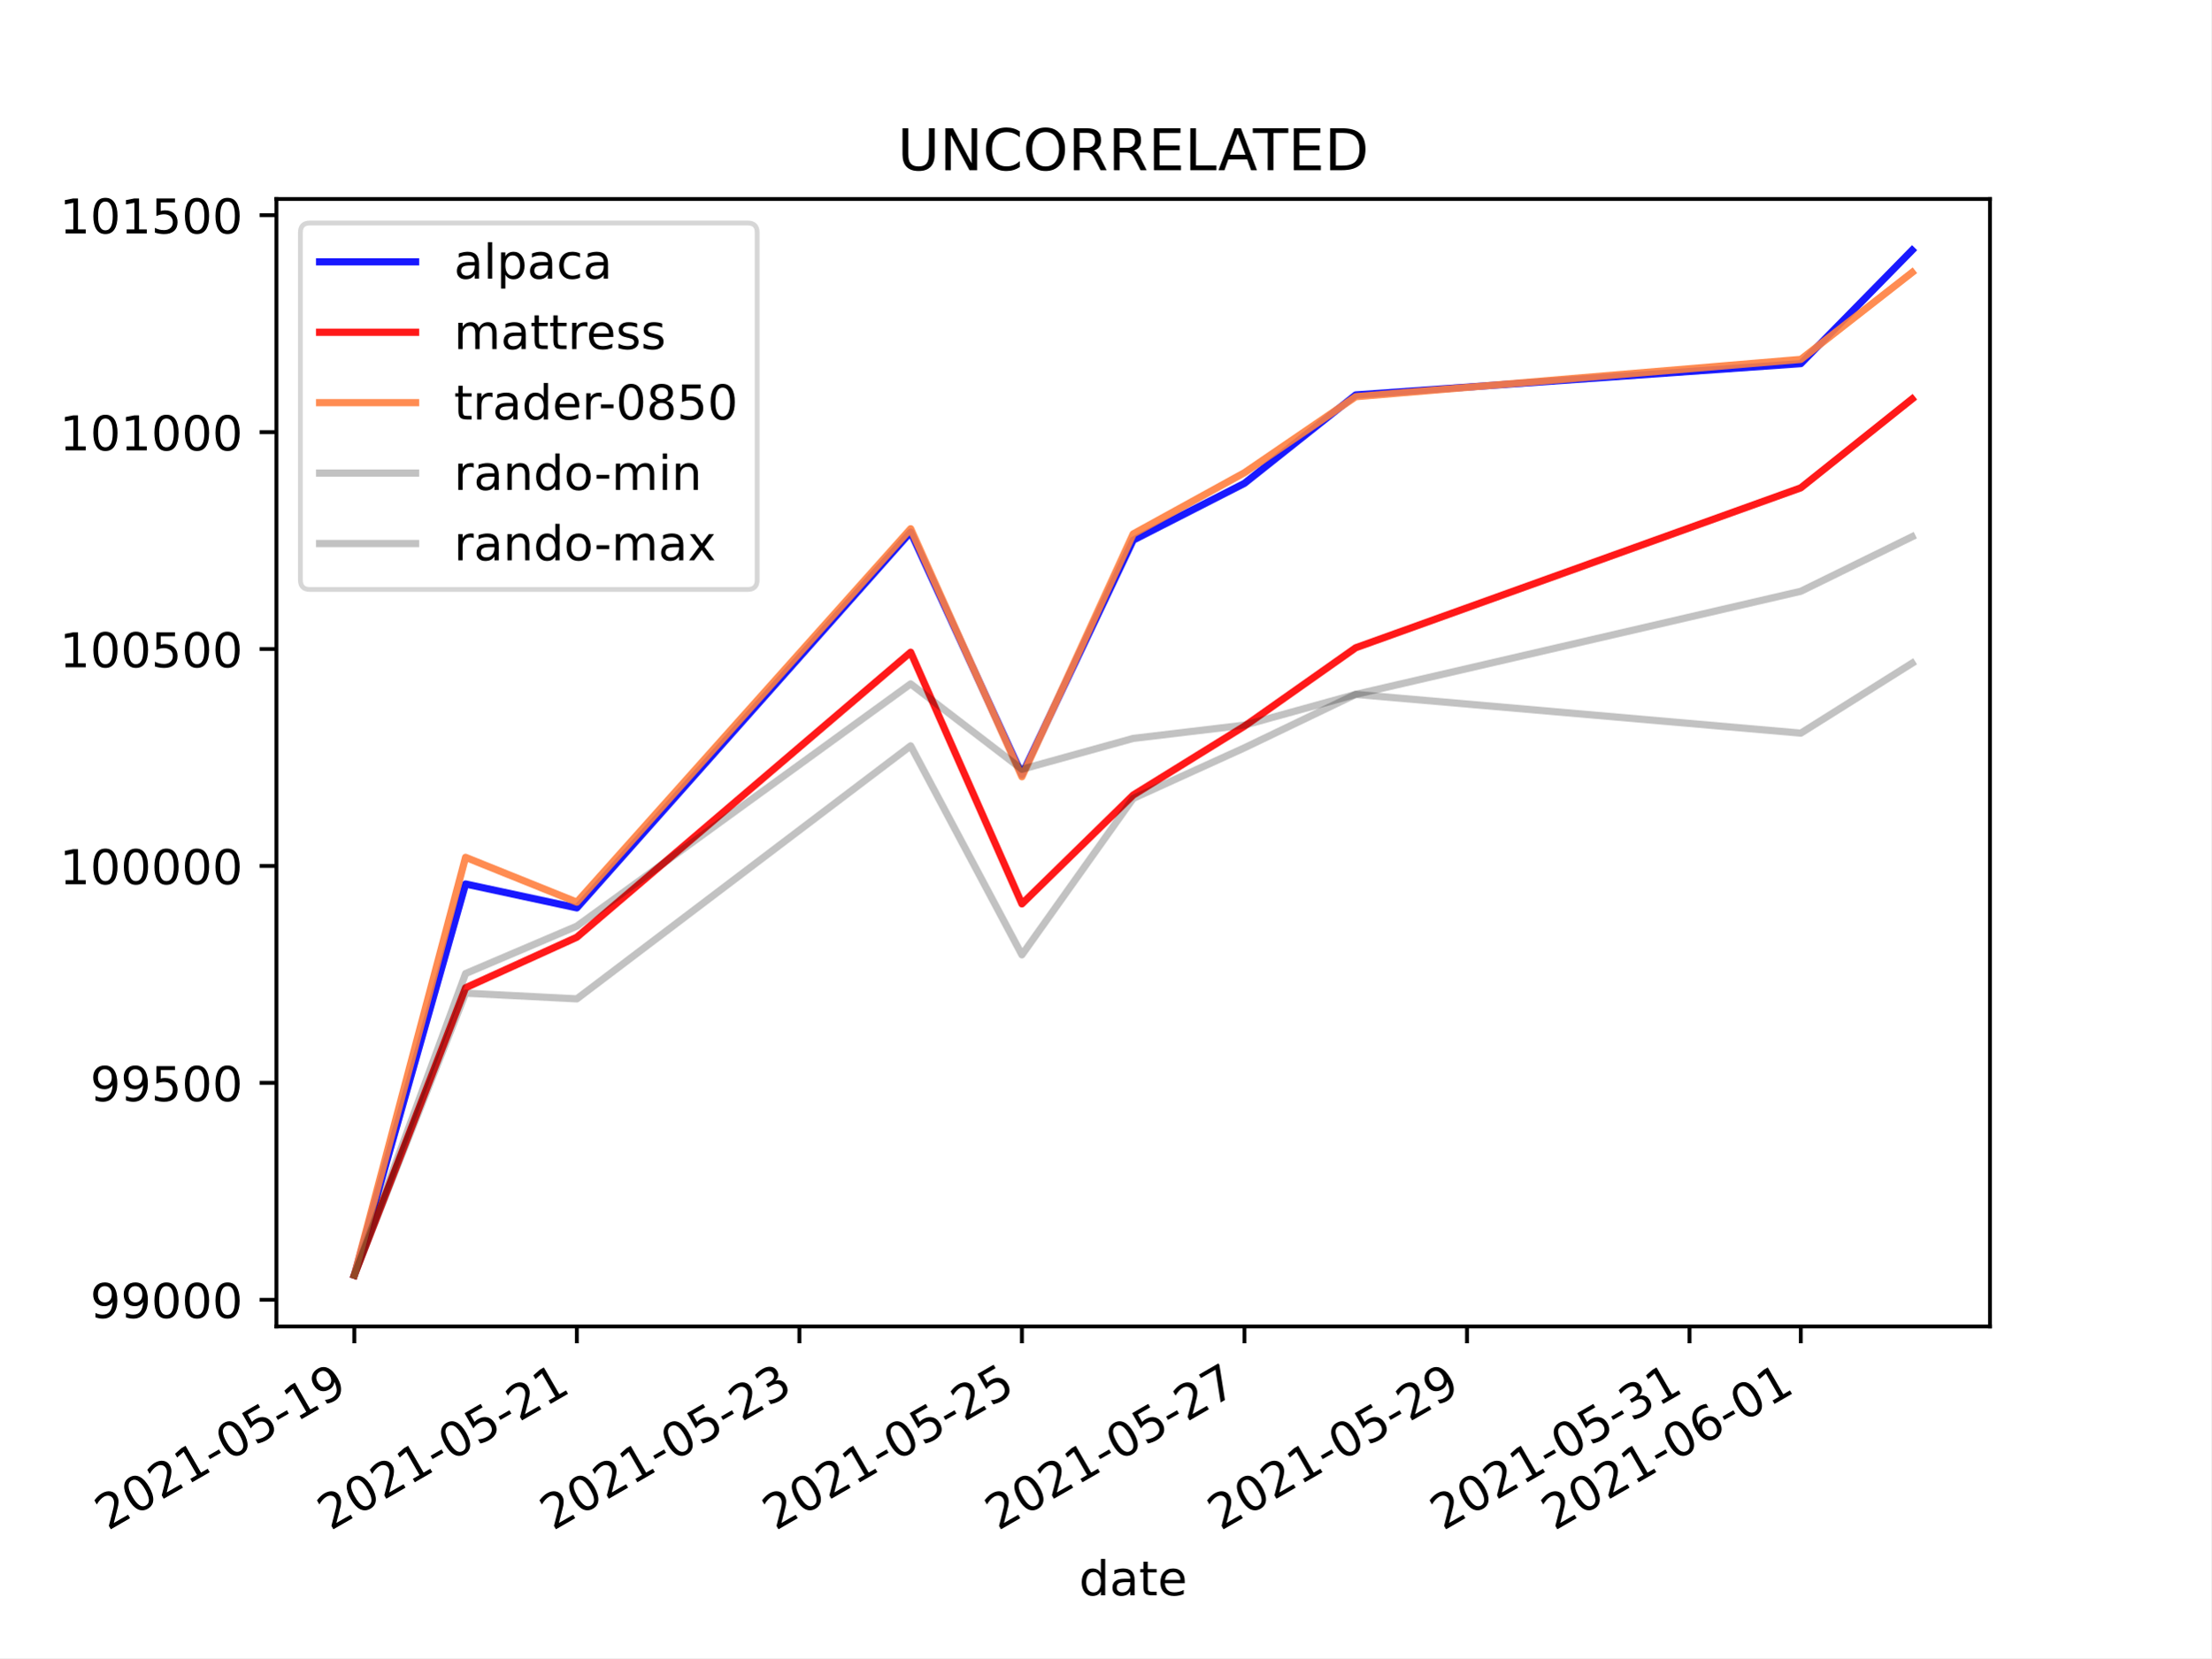
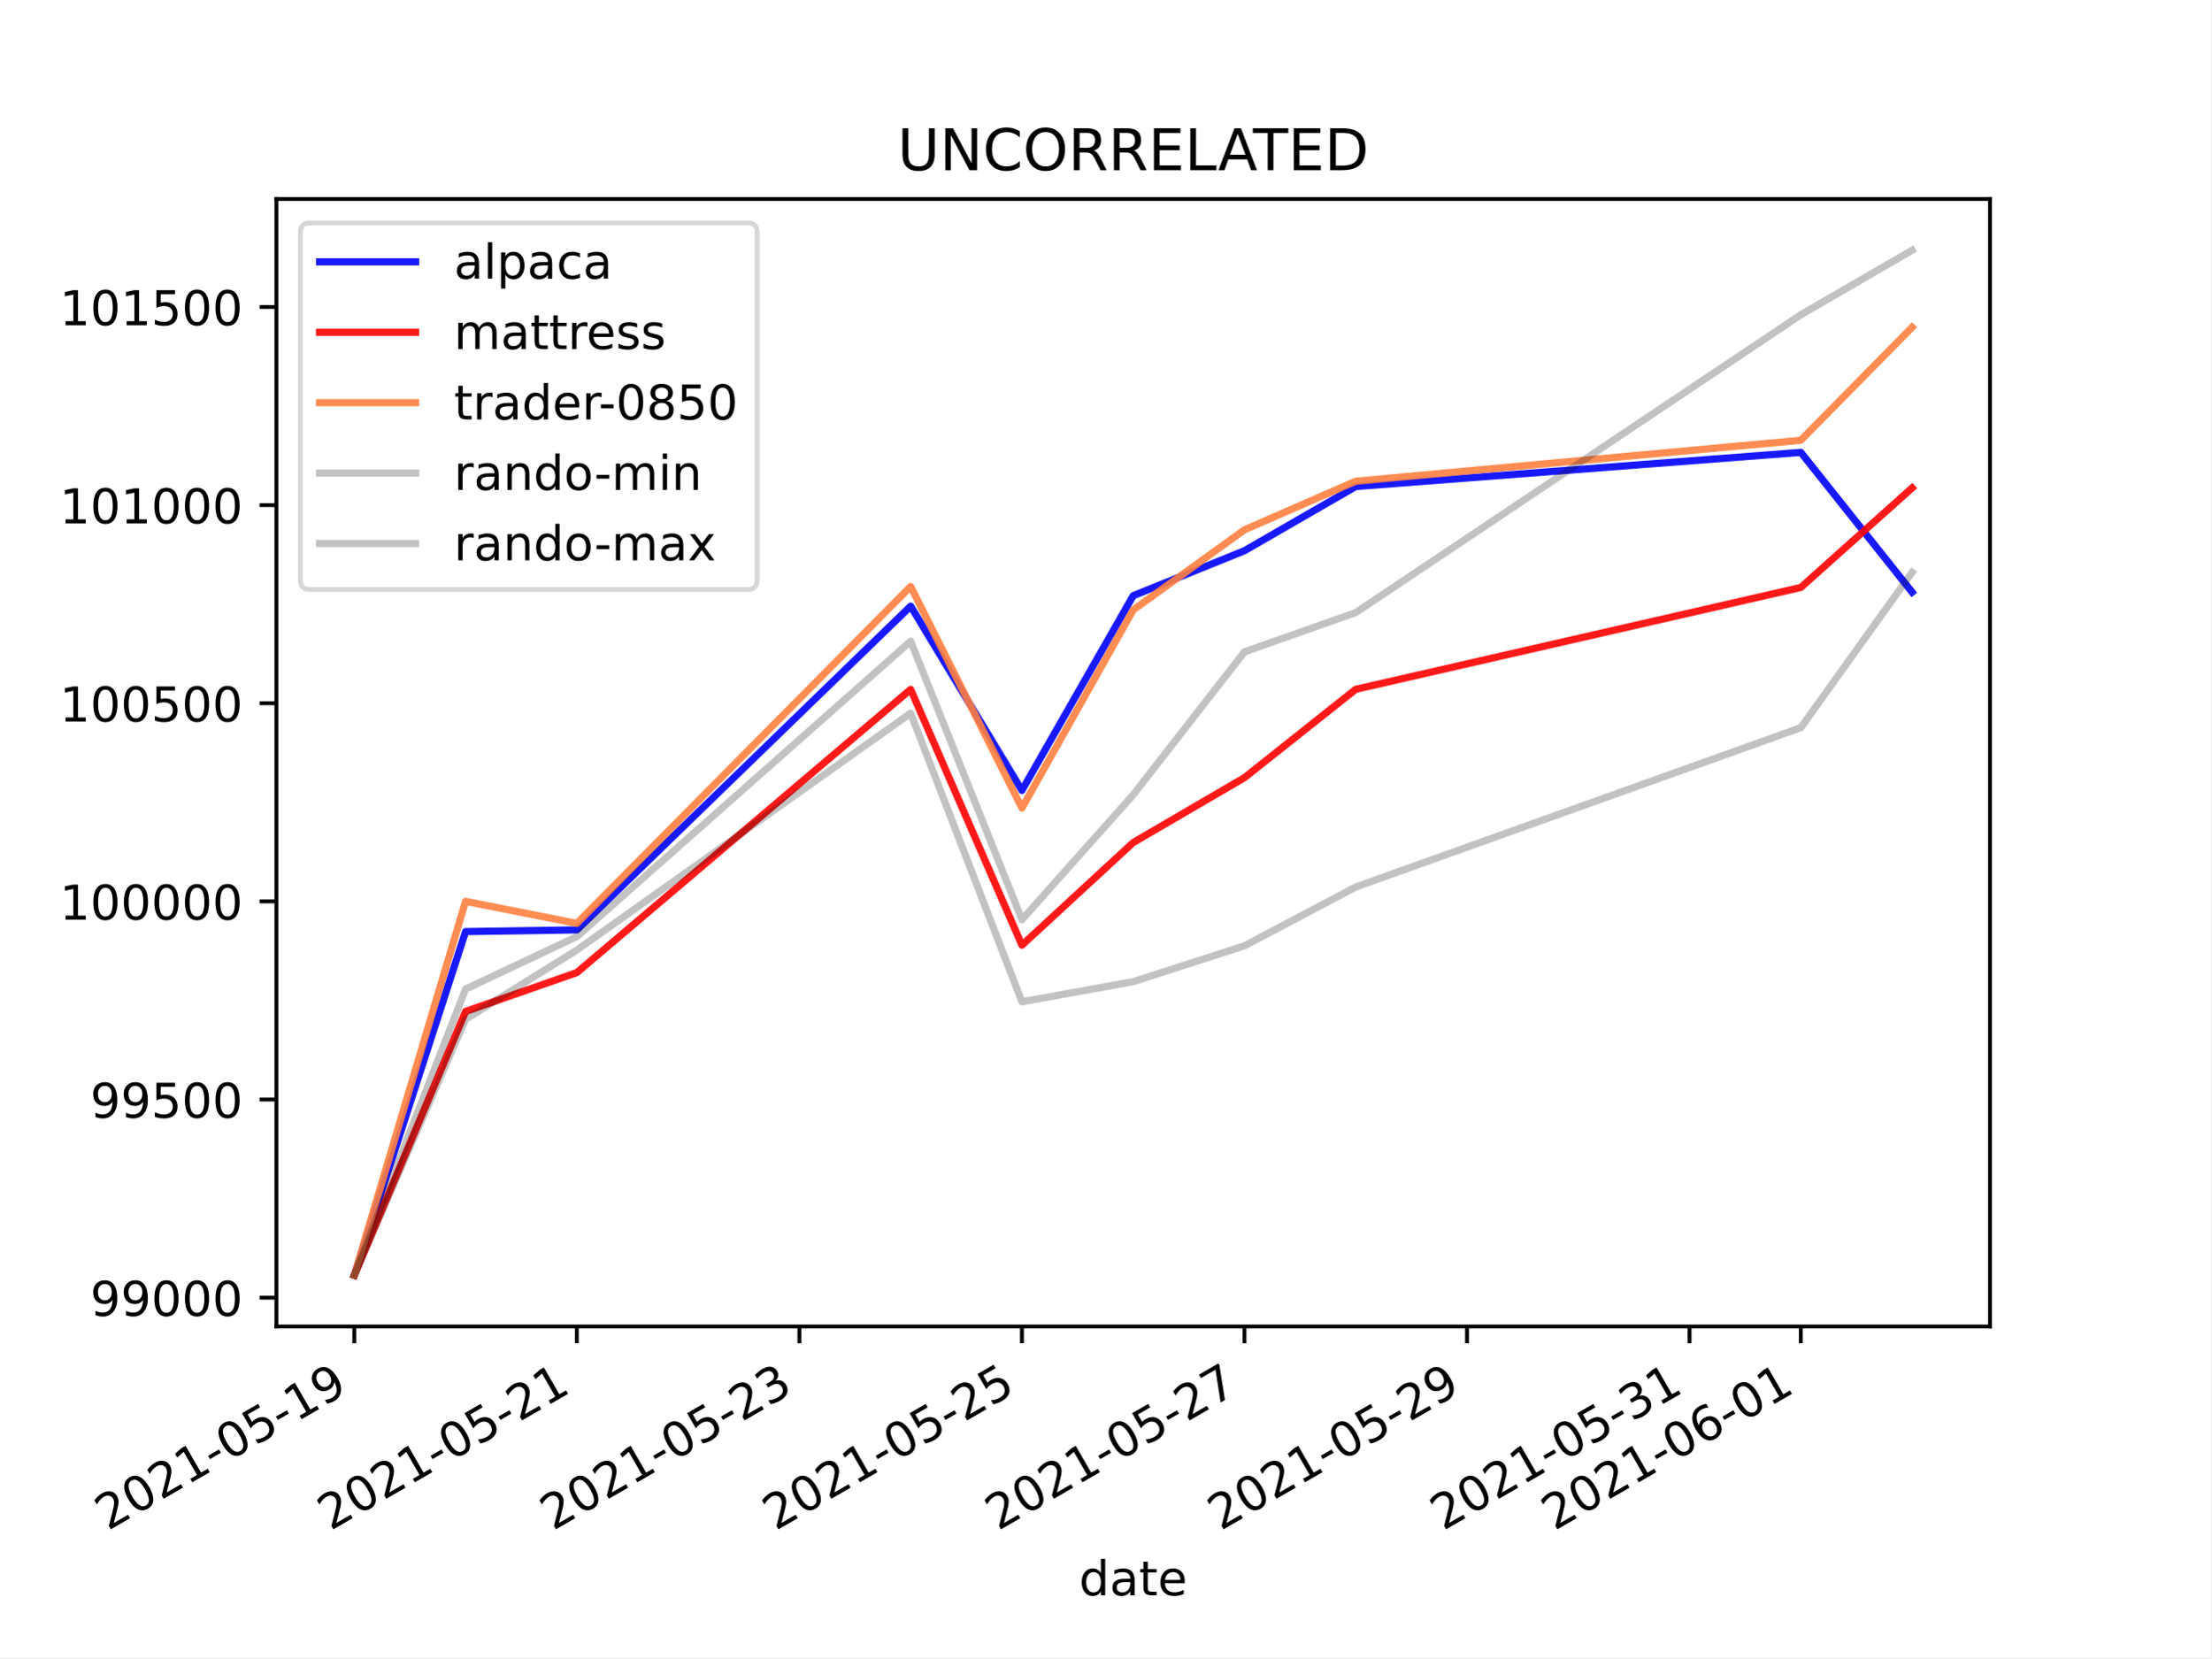
<svg xmlns="http://www.w3.org/2000/svg" xmlns:xlink="http://www.w3.org/1999/xlink" height="345.6pt" version="1.1" viewBox="0 0 460.8 345.6" width="460.8pt">
  <defs>
    <style type="text/css">*{stroke-linecap:butt;stroke-linejoin:round;}</style>
  </defs>
  <g id="figure_1">
    <g id="patch_1">
      <path d="M 0 345.6  L 460.8 345.6  L 460.8 0  L 0 0  z " style="fill:#ffffff;" />
    </g>
    <g id="axes_1">
      <g id="patch_2">
        <path d="M 57.6 276.48  L 414.72 276.48  L 414.72 41.472  L 57.6 41.472  z " style="fill:#ffffff;" />
      </g>
      <g id="matplotlib.axis_1">
        <g id="xtick_1">
          <g id="line2d_1">
            <defs>
-               <path d="M 0 0  L 0 3.5  " id="m0e4c5577d2" style="stroke:#000000;stroke-width:0.8;" />
-             </defs>
-             <g>
-               <use style="stroke:#000000;stroke-width:0.8;" x="73.833" xlink:href="#m0e4c5577d2" y="276.48" />
+               <path d="M 0 0  L 0 3.5  " id="m0e3c99d058" style="stroke:#000000;stroke-width:0.8;" />
+             </defs>
+             <g>
+               <use style="stroke:#000000;stroke-width:0.8;" x="73.833" xlink:href="#m0e3c99d058" y="276.48" />
            </g>
          </g>
          <g id="text_1">
            <g transform="translate(22.46328 319.1183)rotate(-30)scale(0.1 -0.1)">
              <defs>
                <path d="M 1228 531  L 3431 531  L 3431 0  L 469 0  L 469 531  Q 828 903 1448 1529  Q 2069 2156 2228 2338  Q 2531 2678 2651 2914  Q 2772 3150 2772 3378  Q 2772 3750 2511 3984  Q 2250 4219 1831 4219  Q 1534 4219 1204 4116  Q 875 4013 500 3803  L 500 4441  Q 881 4594 1212 4672  Q 1544 4750 1819 4750  Q 2544 4750 2975 4387  Q 3406 4025 3406 3419  Q 3406 3131 3298 2873  Q 3191 2616 2906 2266  Q 2828 2175 2409 1742  Q 1991 1309 1228 531  z " id="DejaVuSans-32" transform="scale(0.015625)" />
                <path d="M 2034 4250  Q 1547 4250 1301 3770  Q 1056 3291 1056 2328  Q 1056 1369 1301 889  Q 1547 409 2034 409  Q 2525 409 2770 889  Q 3016 1369 3016 2328  Q 3016 3291 2770 3770  Q 2525 4250 2034 4250  z M 2034 4750  Q 2819 4750 3233 4129  Q 3647 3509 3647 2328  Q 3647 1150 3233 529  Q 2819 -91 2034 -91  Q 1250 -91 836 529  Q 422 1150 422 2328  Q 422 3509 836 4129  Q 1250 4750 2034 4750  z " id="DejaVuSans-30" transform="scale(0.015625)" />
                <path d="M 794 531  L 1825 531  L 1825 4091  L 703 3866  L 703 4441  L 1819 4666  L 2450 4666  L 2450 531  L 3481 531  L 3481 0  L 794 0  L 794 531  z " id="DejaVuSans-31" transform="scale(0.015625)" />
                <path d="M 313 2009  L 1997 2009  L 1997 1497  L 313 1497  L 313 2009  z " id="DejaVuSans-2d" transform="scale(0.015625)" />
                <path d="M 691 4666  L 3169 4666  L 3169 4134  L 1269 4134  L 1269 2991  Q 1406 3038 1543 3061  Q 1681 3084 1819 3084  Q 2600 3084 3056 2656  Q 3513 2228 3513 1497  Q 3513 744 3044 326  Q 2575 -91 1722 -91  Q 1428 -91 1123 -41  Q 819 9 494 109  L 494 744  Q 775 591 1075 516  Q 1375 441 1709 441  Q 2250 441 2565 725  Q 2881 1009 2881 1497  Q 2881 1984 2565 2268  Q 2250 2553 1709 2553  Q 1456 2553 1204 2497  Q 953 2441 691 2322  L 691 4666  z " id="DejaVuSans-35" transform="scale(0.015625)" />
                <path d="M 703 97  L 703 672  Q 941 559 1184 500  Q 1428 441 1663 441  Q 2288 441 2617 861  Q 2947 1281 2994 2138  Q 2813 1869 2534 1725  Q 2256 1581 1919 1581  Q 1219 1581 811 2004  Q 403 2428 403 3163  Q 403 3881 828 4315  Q 1253 4750 1959 4750  Q 2769 4750 3195 4129  Q 3622 3509 3622 2328  Q 3622 1225 3098 567  Q 2575 -91 1691 -91  Q 1453 -91 1209 -44  Q 966 3 703 97  z M 1959 2075  Q 2384 2075 2632 2365  Q 2881 2656 2881 3163  Q 2881 3666 2632 3958  Q 2384 4250 1959 4250  Q 1534 4250 1286 3958  Q 1038 3666 1038 3163  Q 1038 2656 1286 2365  Q 1534 2075 1959 2075  z " id="DejaVuSans-39" transform="scale(0.015625)" />
              </defs>
              <use xlink:href="#DejaVuSans-32" />
              <use x="63.623" xlink:href="#DejaVuSans-30" />
              <use x="127.246" xlink:href="#DejaVuSans-32" />
              <use x="190.869" xlink:href="#DejaVuSans-31" />
              <use x="254.492" xlink:href="#DejaVuSans-2d" />
              <use x="290.576" xlink:href="#DejaVuSans-30" />
              <use x="354.199" xlink:href="#DejaVuSans-35" />
              <use x="417.822" xlink:href="#DejaVuSans-2d" />
              <use x="453.906" xlink:href="#DejaVuSans-31" />
              <use x="517.529" xlink:href="#DejaVuSans-39" />
            </g>
          </g>
        </g>
        <g id="xtick_2">
          <g id="line2d_2">
            <g>
-               <use style="stroke:#000000;stroke-width:0.8;" x="120.212" xlink:href="#m0e4c5577d2" y="276.48" />
+               <use style="stroke:#000000;stroke-width:0.8;" x="120.212" xlink:href="#m0e3c99d058" y="276.48" />
            </g>
          </g>
          <g id="text_2">
            <g transform="translate(68.8425 319.1183)rotate(-30)scale(0.1 -0.1)">
              <use xlink:href="#DejaVuSans-32" />
              <use x="63.623" xlink:href="#DejaVuSans-30" />
              <use x="127.246" xlink:href="#DejaVuSans-32" />
              <use x="190.869" xlink:href="#DejaVuSans-31" />
              <use x="254.492" xlink:href="#DejaVuSans-2d" />
              <use x="290.576" xlink:href="#DejaVuSans-30" />
              <use x="354.199" xlink:href="#DejaVuSans-35" />
              <use x="417.822" xlink:href="#DejaVuSans-2d" />
              <use x="453.906" xlink:href="#DejaVuSans-32" />
              <use x="517.529" xlink:href="#DejaVuSans-31" />
            </g>
          </g>
        </g>
        <g id="xtick_3">
          <g id="line2d_3">
            <g>
-               <use style="stroke:#000000;stroke-width:0.8;" x="166.591" xlink:href="#m0e4c5577d2" y="276.48" />
+               <use style="stroke:#000000;stroke-width:0.8;" x="166.591" xlink:href="#m0e3c99d058" y="276.48" />
            </g>
          </g>
          <g id="text_3">
            <g transform="translate(115.2217 319.1183)rotate(-30)scale(0.1 -0.1)">
              <defs>
                <path d="M 2597 2516  Q 3050 2419 3304 2112  Q 3559 1806 3559 1356  Q 3559 666 3084 287  Q 2609 -91 1734 -91  Q 1441 -91 1130 -33  Q 819 25 488 141  L 488 750  Q 750 597 1062 519  Q 1375 441 1716 441  Q 2309 441 2620 675  Q 2931 909 2931 1356  Q 2931 1769 2642 2001  Q 2353 2234 1838 2234  L 1294 2234  L 1294 2753  L 1863 2753  Q 2328 2753 2575 2939  Q 2822 3125 2822 3475  Q 2822 3834 2567 4026  Q 2313 4219 1838 4219  Q 1578 4219 1281 4162  Q 984 4106 628 3988  L 628 4550  Q 988 4650 1302 4700  Q 1616 4750 1894 4750  Q 2613 4750 3031 4423  Q 3450 4097 3450 3541  Q 3450 3153 3228 2886  Q 3006 2619 2597 2516  z " id="DejaVuSans-33" transform="scale(0.015625)" />
              </defs>
              <use xlink:href="#DejaVuSans-32" />
              <use x="63.623" xlink:href="#DejaVuSans-30" />
              <use x="127.246" xlink:href="#DejaVuSans-32" />
              <use x="190.869" xlink:href="#DejaVuSans-31" />
              <use x="254.492" xlink:href="#DejaVuSans-2d" />
              <use x="290.576" xlink:href="#DejaVuSans-30" />
              <use x="354.199" xlink:href="#DejaVuSans-35" />
              <use x="417.822" xlink:href="#DejaVuSans-2d" />
              <use x="453.906" xlink:href="#DejaVuSans-32" />
              <use x="517.529" xlink:href="#DejaVuSans-33" />
            </g>
          </g>
        </g>
        <g id="xtick_4">
          <g id="line2d_4">
            <g>
-               <use style="stroke:#000000;stroke-width:0.8;" x="212.97" xlink:href="#m0e4c5577d2" y="276.48" />
+               <use style="stroke:#000000;stroke-width:0.8;" x="212.97" xlink:href="#m0e3c99d058" y="276.48" />
            </g>
          </g>
          <g id="text_4">
            <g transform="translate(161.6009 319.1183)rotate(-30)scale(0.1 -0.1)">
              <use xlink:href="#DejaVuSans-32" />
              <use x="63.623" xlink:href="#DejaVuSans-30" />
              <use x="127.246" xlink:href="#DejaVuSans-32" />
              <use x="190.869" xlink:href="#DejaVuSans-31" />
              <use x="254.492" xlink:href="#DejaVuSans-2d" />
              <use x="290.576" xlink:href="#DejaVuSans-30" />
              <use x="354.199" xlink:href="#DejaVuSans-35" />
              <use x="417.822" xlink:href="#DejaVuSans-2d" />
              <use x="453.906" xlink:href="#DejaVuSans-32" />
              <use x="517.529" xlink:href="#DejaVuSans-35" />
            </g>
          </g>
        </g>
        <g id="xtick_5">
          <g id="line2d_5">
            <g>
-               <use style="stroke:#000000;stroke-width:0.8;" x="259.35" xlink:href="#m0e4c5577d2" y="276.48" />
+               <use style="stroke:#000000;stroke-width:0.8;" x="259.35" xlink:href="#m0e3c99d058" y="276.48" />
            </g>
          </g>
          <g id="text_5">
            <g transform="translate(207.9802 319.1183)rotate(-30)scale(0.1 -0.1)">
              <defs>
                <path d="M 525 4666  L 3525 4666  L 3525 4397  L 1831 0  L 1172 0  L 2766 4134  L 525 4134  L 525 4666  z " id="DejaVuSans-37" transform="scale(0.015625)" />
              </defs>
              <use xlink:href="#DejaVuSans-32" />
              <use x="63.623" xlink:href="#DejaVuSans-30" />
              <use x="127.246" xlink:href="#DejaVuSans-32" />
              <use x="190.869" xlink:href="#DejaVuSans-31" />
              <use x="254.492" xlink:href="#DejaVuSans-2d" />
              <use x="290.576" xlink:href="#DejaVuSans-30" />
              <use x="354.199" xlink:href="#DejaVuSans-35" />
              <use x="417.822" xlink:href="#DejaVuSans-2d" />
              <use x="453.906" xlink:href="#DejaVuSans-32" />
              <use x="517.529" xlink:href="#DejaVuSans-37" />
            </g>
          </g>
        </g>
        <g id="xtick_6">
          <g id="line2d_6">
            <g>
-               <use style="stroke:#000000;stroke-width:0.8;" x="305.729" xlink:href="#m0e4c5577d2" y="276.48" />
+               <use style="stroke:#000000;stroke-width:0.8;" x="305.729" xlink:href="#m0e3c99d058" y="276.48" />
            </g>
          </g>
          <g id="text_6">
            <g transform="translate(254.3594 319.1183)rotate(-30)scale(0.1 -0.1)">
              <use xlink:href="#DejaVuSans-32" />
              <use x="63.623" xlink:href="#DejaVuSans-30" />
              <use x="127.246" xlink:href="#DejaVuSans-32" />
              <use x="190.869" xlink:href="#DejaVuSans-31" />
              <use x="254.492" xlink:href="#DejaVuSans-2d" />
              <use x="290.576" xlink:href="#DejaVuSans-30" />
              <use x="354.199" xlink:href="#DejaVuSans-35" />
              <use x="417.822" xlink:href="#DejaVuSans-2d" />
              <use x="453.906" xlink:href="#DejaVuSans-32" />
              <use x="517.529" xlink:href="#DejaVuSans-39" />
            </g>
          </g>
        </g>
        <g id="xtick_7">
          <g id="line2d_7">
            <g>
-               <use style="stroke:#000000;stroke-width:0.8;" x="352.108" xlink:href="#m0e4c5577d2" y="276.48" />
+               <use style="stroke:#000000;stroke-width:0.8;" x="352.108" xlink:href="#m0e3c99d058" y="276.48" />
            </g>
          </g>
          <g id="text_7">
            <g transform="translate(300.7386 319.1183)rotate(-30)scale(0.1 -0.1)">
              <use xlink:href="#DejaVuSans-32" />
              <use x="63.623" xlink:href="#DejaVuSans-30" />
              <use x="127.246" xlink:href="#DejaVuSans-32" />
              <use x="190.869" xlink:href="#DejaVuSans-31" />
              <use x="254.492" xlink:href="#DejaVuSans-2d" />
              <use x="290.576" xlink:href="#DejaVuSans-30" />
              <use x="354.199" xlink:href="#DejaVuSans-35" />
              <use x="417.822" xlink:href="#DejaVuSans-2d" />
              <use x="453.906" xlink:href="#DejaVuSans-33" />
              <use x="517.529" xlink:href="#DejaVuSans-31" />
            </g>
          </g>
        </g>
        <g id="xtick_8">
          <g id="line2d_8">
            <g>
-               <use style="stroke:#000000;stroke-width:0.8;" x="375.298" xlink:href="#m0e4c5577d2" y="276.48" />
+               <use style="stroke:#000000;stroke-width:0.8;" x="375.298" xlink:href="#m0e3c99d058" y="276.48" />
            </g>
          </g>
          <g id="text_8">
            <g transform="translate(323.9282 319.1183)rotate(-30)scale(0.1 -0.1)">
              <defs>
                <path d="M 2113 2584  Q 1688 2584 1439 2293  Q 1191 2003 1191 1497  Q 1191 994 1439 701  Q 1688 409 2113 409  Q 2538 409 2786 701  Q 3034 994 3034 1497  Q 3034 2003 2786 2293  Q 2538 2584 2113 2584  z M 3366 4563  L 3366 3988  Q 3128 4100 2886 4159  Q 2644 4219 2406 4219  Q 1781 4219 1451 3797  Q 1122 3375 1075 2522  Q 1259 2794 1537 2939  Q 1816 3084 2150 3084  Q 2853 3084 3261 2657  Q 3669 2231 3669 1497  Q 3669 778 3244 343  Q 2819 -91 2113 -91  Q 1303 -91 875 529  Q 447 1150 447 2328  Q 447 3434 972 4092  Q 1497 4750 2381 4750  Q 2619 4750 2861 4703  Q 3103 4656 3366 4563  z " id="DejaVuSans-36" transform="scale(0.015625)" />
              </defs>
              <use xlink:href="#DejaVuSans-32" />
              <use x="63.623" xlink:href="#DejaVuSans-30" />
              <use x="127.246" xlink:href="#DejaVuSans-32" />
              <use x="190.869" xlink:href="#DejaVuSans-31" />
              <use x="254.492" xlink:href="#DejaVuSans-2d" />
              <use x="290.576" xlink:href="#DejaVuSans-30" />
              <use x="354.199" xlink:href="#DejaVuSans-36" />
              <use x="417.822" xlink:href="#DejaVuSans-2d" />
              <use x="453.906" xlink:href="#DejaVuSans-30" />
              <use x="517.529" xlink:href="#DejaVuSans-31" />
            </g>
          </g>
        </g>
        <g id="text_9">
          <g transform="translate(224.885 332.5178)scale(0.1 -0.1)">
            <defs>
              <path d="M 2906 2969  L 2906 4863  L 3481 4863  L 3481 0  L 2906 0  L 2906 525  Q 2725 213 2448 61  Q 2172 -91 1784 -91  Q 1150 -91 751 415  Q 353 922 353 1747  Q 353 2572 751 3078  Q 1150 3584 1784 3584  Q 2172 3584 2448 3432  Q 2725 3281 2906 2969  z M 947 1747  Q 947 1113 1208 752  Q 1469 391 1925 391  Q 2381 391 2643 752  Q 2906 1113 2906 1747  Q 2906 2381 2643 2742  Q 2381 3103 1925 3103  Q 1469 3103 1208 2742  Q 947 2381 947 1747  z " id="DejaVuSans-64" transform="scale(0.015625)" />
              <path d="M 2194 1759  Q 1497 1759 1228 1600  Q 959 1441 959 1056  Q 959 750 1161 570  Q 1363 391 1709 391  Q 2188 391 2477 730  Q 2766 1069 2766 1631  L 2766 1759  L 2194 1759  z M 3341 1997  L 3341 0  L 2766 0  L 2766 531  Q 2569 213 2275 61  Q 1981 -91 1556 -91  Q 1019 -91 701 211  Q 384 513 384 1019  Q 384 1609 779 1909  Q 1175 2209 1959 2209  L 2766 2209  L 2766 2266  Q 2766 2663 2505 2880  Q 2244 3097 1772 3097  Q 1472 3097 1187 3025  Q 903 2953 641 2809  L 641 3341  Q 956 3463 1253 3523  Q 1550 3584 1831 3584  Q 2591 3584 2966 3190  Q 3341 2797 3341 1997  z " id="DejaVuSans-61" transform="scale(0.015625)" />
              <path d="M 1172 4494  L 1172 3500  L 2356 3500  L 2356 3053  L 1172 3053  L 1172 1153  Q 1172 725 1289 603  Q 1406 481 1766 481  L 2356 481  L 2356 0  L 1766 0  Q 1100 0 847 248  Q 594 497 594 1153  L 594 3053  L 172 3053  L 172 3500  L 594 3500  L 594 4494  L 1172 4494  z " id="DejaVuSans-74" transform="scale(0.015625)" />
              <path d="M 3597 1894  L 3597 1613  L 953 1613  Q 991 1019 1311 708  Q 1631 397 2203 397  Q 2534 397 2845 478  Q 3156 559 3463 722  L 3463 178  Q 3153 47 2828 -22  Q 2503 -91 2169 -91  Q 1331 -91 842 396  Q 353 884 353 1716  Q 353 2575 817 3079  Q 1281 3584 2069 3584  Q 2775 3584 3186 3129  Q 3597 2675 3597 1894  z M 3022 2063  Q 3016 2534 2758 2815  Q 2500 3097 2075 3097  Q 1594 3097 1305 2825  Q 1016 2553 972 2059  L 3022 2063  z " id="DejaVuSans-65" transform="scale(0.015625)" />
            </defs>
            <use xlink:href="#DejaVuSans-64" />
            <use x="63.477" xlink:href="#DejaVuSans-61" />
            <use x="124.756" xlink:href="#DejaVuSans-74" />
            <use x="163.965" xlink:href="#DejaVuSans-65" />
          </g>
        </g>
      </g>
      <g id="matplotlib.axis_2">
        <g id="ytick_1">
          <g id="line2d_9">
            <defs>
-               <path d="M 0 0  L -3.5 0  " id="m17d506ce0a" style="stroke:#000000;stroke-width:0.8;" />
-             </defs>
-             <g>
-               <use style="stroke:#000000;stroke-width:0.8;" x="57.6" xlink:href="#m17d506ce0a" y="270.92" />
+               <path d="M 0 0  L -3.5 0  " id="mdf38165a72" style="stroke:#000000;stroke-width:0.8;" />
+             </defs>
+             <g>
+               <use style="stroke:#000000;stroke-width:0.8;" x="57.6" xlink:href="#mdf38165a72" y="270.476" />
            </g>
          </g>
          <g id="text_10">
-             <g transform="translate(18.7875 274.7189)scale(0.1 -0.1)">
+             <g transform="translate(18.7875 274.2754)scale(0.1 -0.1)">
              <use xlink:href="#DejaVuSans-39" />
              <use x="63.623" xlink:href="#DejaVuSans-39" />
              <use x="127.246" xlink:href="#DejaVuSans-30" />
              <use x="190.869" xlink:href="#DejaVuSans-30" />
              <use x="254.492" xlink:href="#DejaVuSans-30" />
            </g>
          </g>
        </g>
        <g id="ytick_2">
          <g id="line2d_10">
            <g>
-               <use style="stroke:#000000;stroke-width:0.8;" x="57.6" xlink:href="#m17d506ce0a" y="225.705" />
+               <use style="stroke:#000000;stroke-width:0.8;" x="57.6" xlink:href="#mdf38165a72" y="229.177" />
            </g>
          </g>
          <g id="text_11">
-             <g transform="translate(18.7875 229.5046)scale(0.1 -0.1)">
+             <g transform="translate(18.7875 232.9757)scale(0.1 -0.1)">
              <use xlink:href="#DejaVuSans-39" />
              <use x="63.623" xlink:href="#DejaVuSans-39" />
              <use x="127.246" xlink:href="#DejaVuSans-35" />
              <use x="190.869" xlink:href="#DejaVuSans-30" />
              <use x="254.492" xlink:href="#DejaVuSans-30" />
            </g>
          </g>
        </g>
        <g id="ytick_3">
          <g id="line2d_11">
            <g>
-               <use style="stroke:#000000;stroke-width:0.8;" x="57.6" xlink:href="#m17d506ce0a" y="180.491" />
+               <use style="stroke:#000000;stroke-width:0.8;" x="57.6" xlink:href="#mdf38165a72" y="187.877" />
            </g>
          </g>
          <g id="text_12">
-             <g transform="translate(12.425 184.2904)scale(0.1 -0.1)">
+             <g transform="translate(12.425 191.676)scale(0.1 -0.1)">
              <use xlink:href="#DejaVuSans-31" />
              <use x="63.623" xlink:href="#DejaVuSans-30" />
              <use x="127.246" xlink:href="#DejaVuSans-30" />
              <use x="190.869" xlink:href="#DejaVuSans-30" />
              <use x="254.492" xlink:href="#DejaVuSans-30" />
              <use x="318.115" xlink:href="#DejaVuSans-30" />
            </g>
          </g>
        </g>
        <g id="ytick_4">
          <g id="line2d_12">
            <g>
-               <use style="stroke:#000000;stroke-width:0.8;" x="57.6" xlink:href="#m17d506ce0a" y="135.277" />
+               <use style="stroke:#000000;stroke-width:0.8;" x="57.6" xlink:href="#mdf38165a72" y="146.577" />
            </g>
          </g>
          <g id="text_13">
-             <g transform="translate(12.425 139.0761)scale(0.1 -0.1)">
+             <g transform="translate(12.425 150.3764)scale(0.1 -0.1)">
              <use xlink:href="#DejaVuSans-31" />
              <use x="63.623" xlink:href="#DejaVuSans-30" />
              <use x="127.246" xlink:href="#DejaVuSans-30" />
              <use x="190.869" xlink:href="#DejaVuSans-35" />
              <use x="254.492" xlink:href="#DejaVuSans-30" />
              <use x="318.115" xlink:href="#DejaVuSans-30" />
            </g>
          </g>
        </g>
        <g id="ytick_5">
          <g id="line2d_13">
            <g>
-               <use style="stroke:#000000;stroke-width:0.8;" x="57.6" xlink:href="#m17d506ce0a" y="90.063" />
+               <use style="stroke:#000000;stroke-width:0.8;" x="57.6" xlink:href="#mdf38165a72" y="105.277" />
            </g>
          </g>
          <g id="text_14">
-             <g transform="translate(12.425 93.86191)scale(0.1 -0.1)">
+             <g transform="translate(12.425 109.0767)scale(0.1 -0.1)">
              <use xlink:href="#DejaVuSans-31" />
              <use x="63.623" xlink:href="#DejaVuSans-30" />
              <use x="127.246" xlink:href="#DejaVuSans-31" />
              <use x="190.869" xlink:href="#DejaVuSans-30" />
              <use x="254.492" xlink:href="#DejaVuSans-30" />
              <use x="318.115" xlink:href="#DejaVuSans-30" />
            </g>
          </g>
        </g>
        <g id="ytick_6">
          <g id="line2d_14">
            <g>
-               <use style="stroke:#000000;stroke-width:0.8;" x="57.6" xlink:href="#m17d506ce0a" y="44.848" />
+               <use style="stroke:#000000;stroke-width:0.8;" x="57.6" xlink:href="#mdf38165a72" y="63.978" />
            </g>
          </g>
          <g id="text_15">
-             <g transform="translate(12.425 48.64768)scale(0.1 -0.1)">
+             <g transform="translate(12.425 67.77699)scale(0.1 -0.1)">
              <use xlink:href="#DejaVuSans-31" />
              <use x="63.623" xlink:href="#DejaVuSans-30" />
              <use x="127.246" xlink:href="#DejaVuSans-31" />
              <use x="190.869" xlink:href="#DejaVuSans-35" />
              <use x="254.492" xlink:href="#DejaVuSans-30" />
              <use x="318.115" xlink:href="#DejaVuSans-30" />
            </g>
          </g>
        </g>
      </g>
      <g id="line2d_15">
-         <path clip-path="url(#pf77c81c368)" d="M 73.833 265.798  L 97.022 184.25  L 120.212 189.233  L 189.781 110.891  L 212.97 161.463  L 236.16 112.578  L 259.35 100.738  L 282.539 82.31  L 375.298 75.785  L 398.487 52.154  " style="fill:none;stroke:#0000ff;stroke-linecap:square;stroke-opacity:0.9;stroke-width:1.5;" />
+         <path clip-path="url(#pfd7fcb32a5)" d="M 73.833 265.798  L 97.022 194.173  L 120.212 193.817  L 189.781 126.338  L 212.97 164.75  L 236.16 124.16  L 259.35 114.784  L 282.539 101.404  L 375.298 94.286  L 398.487 123.422  " style="fill:none;stroke:#0000ff;stroke-linecap:square;stroke-opacity:0.9;stroke-width:1.5;" />
      </g>
      <g id="line2d_16">
-         <path clip-path="url(#pf77c81c368)" d="M 73.833 265.798  L 97.022 205.886  L 120.212 195.349  L 189.781 135.94  L 212.97 188.396  L 236.16 165.714  L 259.35 151.35  L 282.539 135.011  L 375.298 101.675  L 398.487 83.151  " style="fill:none;stroke:#ff0000;stroke-linecap:square;stroke-opacity:0.9;stroke-width:1.5;" />
+         <path clip-path="url(#pfd7fcb32a5)" d="M 73.833 265.798  L 97.022 210.82  L 120.212 202.719  L 189.781 143.69  L 212.97 197.001  L 236.16 175.614  L 259.35 162.086  L 282.539 143.671  L 375.298 122.442  L 398.487 101.699  " style="fill:none;stroke:#ff0000;stroke-linecap:square;stroke-opacity:0.9;stroke-width:1.5;" />
      </g>
      <g id="line2d_17">
-         <path clip-path="url(#pf77c81c368)" d="M 73.833 265.798  L 97.022 178.693  L 120.212 188.033  L 189.781 110.202  L 212.97 161.896  L 236.16 111.283  L 259.35 98.52  L 282.539 82.677  L 375.298 74.9  L 398.487 56.783  " style="fill:none;stroke:#ff8040;stroke-linecap:square;stroke-opacity:0.9;stroke-width:1.5;" />
+         <path clip-path="url(#pfd7fcb32a5)" d="M 73.833 265.798  L 97.022 187.869  L 120.212 192.464  L 189.781 122.244  L 212.97 168.423  L 236.16 127.127  L 259.35 110.425  L 282.539 100.297  L 375.298 91.765  L 398.487 68.209  " style="fill:none;stroke:#ff8040;stroke-linecap:square;stroke-opacity:0.9;stroke-width:1.5;" />
      </g>
      <g id="line2d_18">
-         <path clip-path="url(#pf77c81c368)" d="M 73.833 265.798  L 97.022 207.006  L 120.212 208.194  L 189.781 155.456  L 212.97 199.02  L 236.16 166.412  L 259.35 155.865  L 282.539 144.725  L 375.298 152.807  L 398.487 138.228  " style="fill:none;stroke:#0d0d0d;stroke-linecap:square;stroke-opacity:0.25;stroke-width:1.5;" />
+         <path clip-path="url(#pfd7fcb32a5)" d="M 73.833 265.798  L 97.022 212.454  L 120.212 198.026  L 189.781 148.648  L 212.97 208.8  L 236.16 204.609  L 259.35 197.139  L 282.539 184.879  L 375.298 151.666  L 398.487 119.294  " style="fill:none;stroke:#0d0d0d;stroke-linecap:square;stroke-opacity:0.25;stroke-width:1.5;" />
      </g>
      <g id="line2d_19">
-         <path clip-path="url(#pf77c81c368)" d="M 73.833 265.798  L 97.022 202.924  L 120.212 193.041  L 189.781 142.543  L 212.97 160.335  L 236.16 153.906  L 259.35 151.137  L 282.539 144.725  L 375.298 123.236  L 398.487 111.866  " style="fill:none;stroke:#0d0d0d;stroke-linecap:square;stroke-opacity:0.25;stroke-width:1.5;" />
+         <path clip-path="url(#pfd7fcb32a5)" d="M 73.833 265.798  L 97.022 206.157  L 120.212 195.215  L 189.781 133.647  L 212.97 191.686  L 236.16 165.658  L 259.35 135.866  L 282.539 127.678  L 375.298 65.605  L 398.487 52.154  " style="fill:none;stroke:#0d0d0d;stroke-linecap:square;stroke-opacity:0.25;stroke-width:1.5;" />
      </g>
      <g id="patch_3">
        <path d="M 57.6 276.48  L 57.6 41.472  " style="fill:none;stroke:#000000;stroke-linecap:square;stroke-linejoin:miter;stroke-width:0.8;" />
      </g>
      <g id="patch_4">
        <path d="M 414.72 276.48  L 414.72 41.472  " style="fill:none;stroke:#000000;stroke-linecap:square;stroke-linejoin:miter;stroke-width:0.8;" />
      </g>
      <g id="patch_5">
        <path d="M 57.6 276.48  L 414.72 276.48  " style="fill:none;stroke:#000000;stroke-linecap:square;stroke-linejoin:miter;stroke-width:0.8;" />
      </g>
      <g id="patch_6">
        <path d="M 57.6 41.472  L 414.72 41.472  " style="fill:none;stroke:#000000;stroke-linecap:square;stroke-linejoin:miter;stroke-width:0.8;" />
      </g>
      <g id="text_16">
        <g transform="translate(187.0444 35.472)scale(0.12 -0.12)">
          <defs>
            <path d="M 556 4666  L 1191 4666  L 1191 1831  Q 1191 1081 1462 751  Q 1734 422 2344 422  Q 2950 422 3222 751  Q 3494 1081 3494 1831  L 3494 4666  L 4128 4666  L 4128 1753  Q 4128 841 3676 375  Q 3225 -91 2344 -91  Q 1459 -91 1007 375  Q 556 841 556 1753  L 556 4666  z " id="DejaVuSans-55" transform="scale(0.015625)" />
            <path d="M 628 4666  L 1478 4666  L 3547 763  L 3547 4666  L 4159 4666  L 4159 0  L 3309 0  L 1241 3903  L 1241 0  L 628 0  L 628 4666  z " id="DejaVuSans-4e" transform="scale(0.015625)" />
            <path d="M 4122 4306  L 4122 3641  Q 3803 3938 3442 4084  Q 3081 4231 2675 4231  Q 1875 4231 1450 3742  Q 1025 3253 1025 2328  Q 1025 1406 1450 917  Q 1875 428 2675 428  Q 3081 428 3442 575  Q 3803 722 4122 1019  L 4122 359  Q 3791 134 3420 21  Q 3050 -91 2638 -91  Q 1578 -91 968 557  Q 359 1206 359 2328  Q 359 3453 968 4101  Q 1578 4750 2638 4750  Q 3056 4750 3426 4639  Q 3797 4528 4122 4306  z " id="DejaVuSans-43" transform="scale(0.015625)" />
            <path d="M 2522 4238  Q 1834 4238 1429 3725  Q 1025 3213 1025 2328  Q 1025 1447 1429 934  Q 1834 422 2522 422  Q 3209 422 3611 934  Q 4013 1447 4013 2328  Q 4013 3213 3611 3725  Q 3209 4238 2522 4238  z M 2522 4750  Q 3503 4750 4090 4092  Q 4678 3434 4678 2328  Q 4678 1225 4090 567  Q 3503 -91 2522 -91  Q 1538 -91 948 565  Q 359 1222 359 2328  Q 359 3434 948 4092  Q 1538 4750 2522 4750  z " id="DejaVuSans-4f" transform="scale(0.015625)" />
            <path d="M 2841 2188  Q 3044 2119 3236 1894  Q 3428 1669 3622 1275  L 4263 0  L 3584 0  L 2988 1197  Q 2756 1666 2539 1819  Q 2322 1972 1947 1972  L 1259 1972  L 1259 0  L 628 0  L 628 4666  L 2053 4666  Q 2853 4666 3247 4331  Q 3641 3997 3641 3322  Q 3641 2881 3436 2590  Q 3231 2300 2841 2188  z M 1259 4147  L 1259 2491  L 2053 2491  Q 2509 2491 2742 2702  Q 2975 2913 2975 3322  Q 2975 3731 2742 3939  Q 2509 4147 2053 4147  L 1259 4147  z " id="DejaVuSans-52" transform="scale(0.015625)" />
            <path d="M 628 4666  L 3578 4666  L 3578 4134  L 1259 4134  L 1259 2753  L 3481 2753  L 3481 2222  L 1259 2222  L 1259 531  L 3634 531  L 3634 0  L 628 0  L 628 4666  z " id="DejaVuSans-45" transform="scale(0.015625)" />
            <path d="M 628 4666  L 1259 4666  L 1259 531  L 3531 531  L 3531 0  L 628 0  L 628 4666  z " id="DejaVuSans-4c" transform="scale(0.015625)" />
            <path d="M 2188 4044  L 1331 1722  L 3047 1722  L 2188 4044  z M 1831 4666  L 2547 4666  L 4325 0  L 3669 0  L 3244 1197  L 1141 1197  L 716 0  L 50 0  L 1831 4666  z " id="DejaVuSans-41" transform="scale(0.015625)" />
            <path d="M -19 4666  L 3928 4666  L 3928 4134  L 2272 4134  L 2272 0  L 1638 0  L 1638 4134  L -19 4134  L -19 4666  z " id="DejaVuSans-54" transform="scale(0.015625)" />
            <path d="M 1259 4147  L 1259 519  L 2022 519  Q 2988 519 3436 956  Q 3884 1394 3884 2338  Q 3884 3275 3436 3711  Q 2988 4147 2022 4147  L 1259 4147  z M 628 4666  L 1925 4666  Q 3281 4666 3915 4102  Q 4550 3538 4550 2338  Q 4550 1131 3912 565  Q 3275 0 1925 0  L 628 0  L 628 4666  z " id="DejaVuSans-44" transform="scale(0.015625)" />
          </defs>
          <use xlink:href="#DejaVuSans-55" />
          <use x="73.193" xlink:href="#DejaVuSans-4e" />
          <use x="147.998" xlink:href="#DejaVuSans-43" />
          <use x="217.822" xlink:href="#DejaVuSans-4f" />
          <use x="296.533" xlink:href="#DejaVuSans-52" />
          <use x="366.016" xlink:href="#DejaVuSans-52" />
          <use x="435.498" xlink:href="#DejaVuSans-45" />
          <use x="498.682" xlink:href="#DejaVuSans-4c" />
          <use x="556.645" xlink:href="#DejaVuSans-41" />
          <use x="617.303" xlink:href="#DejaVuSans-54" />
          <use x="678.387" xlink:href="#DejaVuSans-45" />
          <use x="741.57" xlink:href="#DejaVuSans-44" />
        </g>
      </g>
      <g id="legend_1">
        <g id="patch_7">
          <path d="M 64.6 122.863  L 155.792 122.863  Q 157.792 122.863 157.792 120.863  L 157.792 48.472  Q 157.792 46.472 155.792 46.472  L 64.6 46.472  Q 62.6 46.472 62.6 48.472  L 62.6 120.863  Q 62.6 122.863 64.6 122.863  z " style="fill:#ffffff;opacity:0.8;stroke:#cccccc;stroke-linejoin:miter;" />
        </g>
        <g id="line2d_20">
          <path d="M 66.6 54.57  L 86.6 54.57  " style="fill:none;stroke:#0000ff;stroke-linecap:square;stroke-opacity:0.9;stroke-width:1.5;" />
        </g>
        <g id="line2d_21" />
        <g id="text_17">
          <g transform="translate(94.6 58.07044)scale(0.1 -0.1)">
            <defs>
              <path d="M 603 4863  L 1178 4863  L 1178 0  L 603 0  L 603 4863  z " id="DejaVuSans-6c" transform="scale(0.015625)" />
              <path d="M 1159 525  L 1159 -1331  L 581 -1331  L 581 3500  L 1159 3500  L 1159 2969  Q 1341 3281 1617 3432  Q 1894 3584 2278 3584  Q 2916 3584 3314 3078  Q 3713 2572 3713 1747  Q 3713 922 3314 415  Q 2916 -91 2278 -91  Q 1894 -91 1617 61  Q 1341 213 1159 525  z M 3116 1747  Q 3116 2381 2855 2742  Q 2594 3103 2138 3103  Q 1681 3103 1420 2742  Q 1159 2381 1159 1747  Q 1159 1113 1420 752  Q 1681 391 2138 391  Q 2594 391 2855 752  Q 3116 1113 3116 1747  z " id="DejaVuSans-70" transform="scale(0.015625)" />
              <path d="M 3122 3366  L 3122 2828  Q 2878 2963 2633 3030  Q 2388 3097 2138 3097  Q 1578 3097 1268 2742  Q 959 2388 959 1747  Q 959 1106 1268 751  Q 1578 397 2138 397  Q 2388 397 2633 464  Q 2878 531 3122 666  L 3122 134  Q 2881 22 2623 -34  Q 2366 -91 2075 -91  Q 1284 -91 818 406  Q 353 903 353 1747  Q 353 2603 823 3093  Q 1294 3584 2113 3584  Q 2378 3584 2631 3529  Q 2884 3475 3122 3366  z " id="DejaVuSans-63" transform="scale(0.015625)" />
            </defs>
            <use xlink:href="#DejaVuSans-61" />
            <use x="61.279" xlink:href="#DejaVuSans-6c" />
            <use x="89.062" xlink:href="#DejaVuSans-70" />
            <use x="152.539" xlink:href="#DejaVuSans-61" />
            <use x="213.818" xlink:href="#DejaVuSans-63" />
            <use x="268.799" xlink:href="#DejaVuSans-61" />
          </g>
        </g>
        <g id="line2d_22">
          <path d="M 66.6 69.249  L 86.6 69.249  " style="fill:none;stroke:#ff0000;stroke-linecap:square;stroke-opacity:0.9;stroke-width:1.5;" />
        </g>
        <g id="line2d_23" />
        <g id="text_18">
          <g transform="translate(94.6 72.74856)scale(0.1 -0.1)">
            <defs>
              <path d="M 3328 2828  Q 3544 3216 3844 3400  Q 4144 3584 4550 3584  Q 5097 3584 5394 3201  Q 5691 2819 5691 2113  L 5691 0  L 5113 0  L 5113 2094  Q 5113 2597 4934 2840  Q 4756 3084 4391 3084  Q 3944 3084 3684 2787  Q 3425 2491 3425 1978  L 3425 0  L 2847 0  L 2847 2094  Q 2847 2600 2669 2842  Q 2491 3084 2119 3084  Q 1678 3084 1418 2786  Q 1159 2488 1159 1978  L 1159 0  L 581 0  L 581 3500  L 1159 3500  L 1159 2956  Q 1356 3278 1631 3431  Q 1906 3584 2284 3584  Q 2666 3584 2933 3390  Q 3200 3197 3328 2828  z " id="DejaVuSans-6d" transform="scale(0.015625)" />
              <path d="M 2631 2963  Q 2534 3019 2420 3045  Q 2306 3072 2169 3072  Q 1681 3072 1420 2755  Q 1159 2438 1159 1844  L 1159 0  L 581 0  L 581 3500  L 1159 3500  L 1159 2956  Q 1341 3275 1631 3429  Q 1922 3584 2338 3584  Q 2397 3584 2469 3576  Q 2541 3569 2628 3553  L 2631 2963  z " id="DejaVuSans-72" transform="scale(0.015625)" />
              <path d="M 2834 3397  L 2834 2853  Q 2591 2978 2328 3040  Q 2066 3103 1784 3103  Q 1356 3103 1142 2972  Q 928 2841 928 2578  Q 928 2378 1081 2264  Q 1234 2150 1697 2047  L 1894 2003  Q 2506 1872 2764 1633  Q 3022 1394 3022 966  Q 3022 478 2636 193  Q 2250 -91 1575 -91  Q 1294 -91 989 -36  Q 684 19 347 128  L 347 722  Q 666 556 975 473  Q 1284 391 1588 391  Q 1994 391 2212 530  Q 2431 669 2431 922  Q 2431 1156 2273 1281  Q 2116 1406 1581 1522  L 1381 1569  Q 847 1681 609 1914  Q 372 2147 372 2553  Q 372 3047 722 3315  Q 1072 3584 1716 3584  Q 2034 3584 2315 3537  Q 2597 3491 2834 3397  z " id="DejaVuSans-73" transform="scale(0.015625)" />
            </defs>
            <use xlink:href="#DejaVuSans-6d" />
            <use x="97.412" xlink:href="#DejaVuSans-61" />
            <use x="158.691" xlink:href="#DejaVuSans-74" />
            <use x="197.9" xlink:href="#DejaVuSans-74" />
            <use x="237.109" xlink:href="#DejaVuSans-72" />
            <use x="275.973" xlink:href="#DejaVuSans-65" />
            <use x="337.496" xlink:href="#DejaVuSans-73" />
            <use x="389.596" xlink:href="#DejaVuSans-73" />
          </g>
        </g>
        <g id="line2d_24">
          <path d="M 66.6 83.927  L 86.6 83.927  " style="fill:none;stroke:#ff8040;stroke-linecap:square;stroke-opacity:0.9;stroke-width:1.5;" />
        </g>
        <g id="line2d_25" />
        <g id="text_19">
          <g transform="translate(94.6 87.42669)scale(0.1 -0.1)">
            <defs>
              <path d="M 2034 2216  Q 1584 2216 1326 1975  Q 1069 1734 1069 1313  Q 1069 891 1326 650  Q 1584 409 2034 409  Q 2484 409 2743 651  Q 3003 894 3003 1313  Q 3003 1734 2745 1975  Q 2488 2216 2034 2216  z M 1403 2484  Q 997 2584 770 2862  Q 544 3141 544 3541  Q 544 4100 942 4425  Q 1341 4750 2034 4750  Q 2731 4750 3128 4425  Q 3525 4100 3525 3541  Q 3525 3141 3298 2862  Q 3072 2584 2669 2484  Q 3125 2378 3379 2068  Q 3634 1759 3634 1313  Q 3634 634 3220 271  Q 2806 -91 2034 -91  Q 1263 -91 848 271  Q 434 634 434 1313  Q 434 1759 690 2068  Q 947 2378 1403 2484  z M 1172 3481  Q 1172 3119 1398 2916  Q 1625 2713 2034 2713  Q 2441 2713 2670 2916  Q 2900 3119 2900 3481  Q 2900 3844 2670 4047  Q 2441 4250 2034 4250  Q 1625 4250 1398 4047  Q 1172 3844 1172 3481  z " id="DejaVuSans-38" transform="scale(0.015625)" />
            </defs>
            <use xlink:href="#DejaVuSans-74" />
            <use x="39.209" xlink:href="#DejaVuSans-72" />
            <use x="80.322" xlink:href="#DejaVuSans-61" />
            <use x="141.602" xlink:href="#DejaVuSans-64" />
            <use x="205.078" xlink:href="#DejaVuSans-65" />
            <use x="266.602" xlink:href="#DejaVuSans-72" />
            <use x="301.34" xlink:href="#DejaVuSans-2d" />
            <use x="337.424" xlink:href="#DejaVuSans-30" />
            <use x="401.047" xlink:href="#DejaVuSans-38" />
            <use x="464.67" xlink:href="#DejaVuSans-35" />
            <use x="528.293" xlink:href="#DejaVuSans-30" />
          </g>
        </g>
        <g id="line2d_26">
          <path d="M 66.6 98.605  L 86.6 98.605  " style="fill:none;stroke:#0d0d0d;stroke-linecap:square;stroke-opacity:0.25;stroke-width:1.5;" />
        </g>
        <g id="line2d_27" />
        <g id="text_20">
          <g transform="translate(94.6 102.1048)scale(0.1 -0.1)">
            <defs>
              <path d="M 3513 2113  L 3513 0  L 2938 0  L 2938 2094  Q 2938 2591 2744 2837  Q 2550 3084 2163 3084  Q 1697 3084 1428 2787  Q 1159 2491 1159 1978  L 1159 0  L 581 0  L 581 3500  L 1159 3500  L 1159 2956  Q 1366 3272 1645 3428  Q 1925 3584 2291 3584  Q 2894 3584 3203 3211  Q 3513 2838 3513 2113  z " id="DejaVuSans-6e" transform="scale(0.015625)" />
              <path d="M 1959 3097  Q 1497 3097 1228 2736  Q 959 2375 959 1747  Q 959 1119 1226 758  Q 1494 397 1959 397  Q 2419 397 2687 759  Q 2956 1122 2956 1747  Q 2956 2369 2687 2733  Q 2419 3097 1959 3097  z M 1959 3584  Q 2709 3584 3137 3096  Q 3566 2609 3566 1747  Q 3566 888 3137 398  Q 2709 -91 1959 -91  Q 1206 -91 779 398  Q 353 888 353 1747  Q 353 2609 779 3096  Q 1206 3584 1959 3584  z " id="DejaVuSans-6f" transform="scale(0.015625)" />
              <path d="M 603 3500  L 1178 3500  L 1178 0  L 603 0  L 603 3500  z M 603 4863  L 1178 4863  L 1178 4134  L 603 4134  L 603 4863  z " id="DejaVuSans-69" transform="scale(0.015625)" />
            </defs>
            <use xlink:href="#DejaVuSans-72" />
            <use x="41.113" xlink:href="#DejaVuSans-61" />
            <use x="102.393" xlink:href="#DejaVuSans-6e" />
            <use x="165.771" xlink:href="#DejaVuSans-64" />
            <use x="229.248" xlink:href="#DejaVuSans-6f" />
            <use x="292.305" xlink:href="#DejaVuSans-2d" />
            <use x="328.389" xlink:href="#DejaVuSans-6d" />
            <use x="425.801" xlink:href="#DejaVuSans-69" />
            <use x="453.584" xlink:href="#DejaVuSans-6e" />
          </g>
        </g>
        <g id="line2d_28">
          <path d="M 66.6 113.283  L 86.6 113.283  " style="fill:none;stroke:#0d0d0d;stroke-linecap:square;stroke-opacity:0.25;stroke-width:1.5;" />
        </g>
        <g id="line2d_29" />
        <g id="text_21">
          <g transform="translate(94.6 116.7829)scale(0.1 -0.1)">
            <defs>
              <path d="M 3513 3500  L 2247 1797  L 3578 0  L 2900 0  L 1881 1375  L 863 0  L 184 0  L 1544 1831  L 300 3500  L 978 3500  L 1906 2253  L 2834 3500  L 3513 3500  z " id="DejaVuSans-78" transform="scale(0.015625)" />
            </defs>
            <use xlink:href="#DejaVuSans-72" />
            <use x="41.113" xlink:href="#DejaVuSans-61" />
            <use x="102.393" xlink:href="#DejaVuSans-6e" />
            <use x="165.771" xlink:href="#DejaVuSans-64" />
            <use x="229.248" xlink:href="#DejaVuSans-6f" />
            <use x="292.305" xlink:href="#DejaVuSans-2d" />
            <use x="328.389" xlink:href="#DejaVuSans-6d" />
            <use x="425.801" xlink:href="#DejaVuSans-61" />
            <use x="487.08" xlink:href="#DejaVuSans-78" />
          </g>
        </g>
      </g>
    </g>
  </g>
  <defs>
-     <clipPath id="pf77c81c368">
+     <clipPath id="pfd7fcb32a5">
      <rect height="235.008" width="357.12" x="57.6" y="41.472" />
    </clipPath>
  </defs>
</svg>
